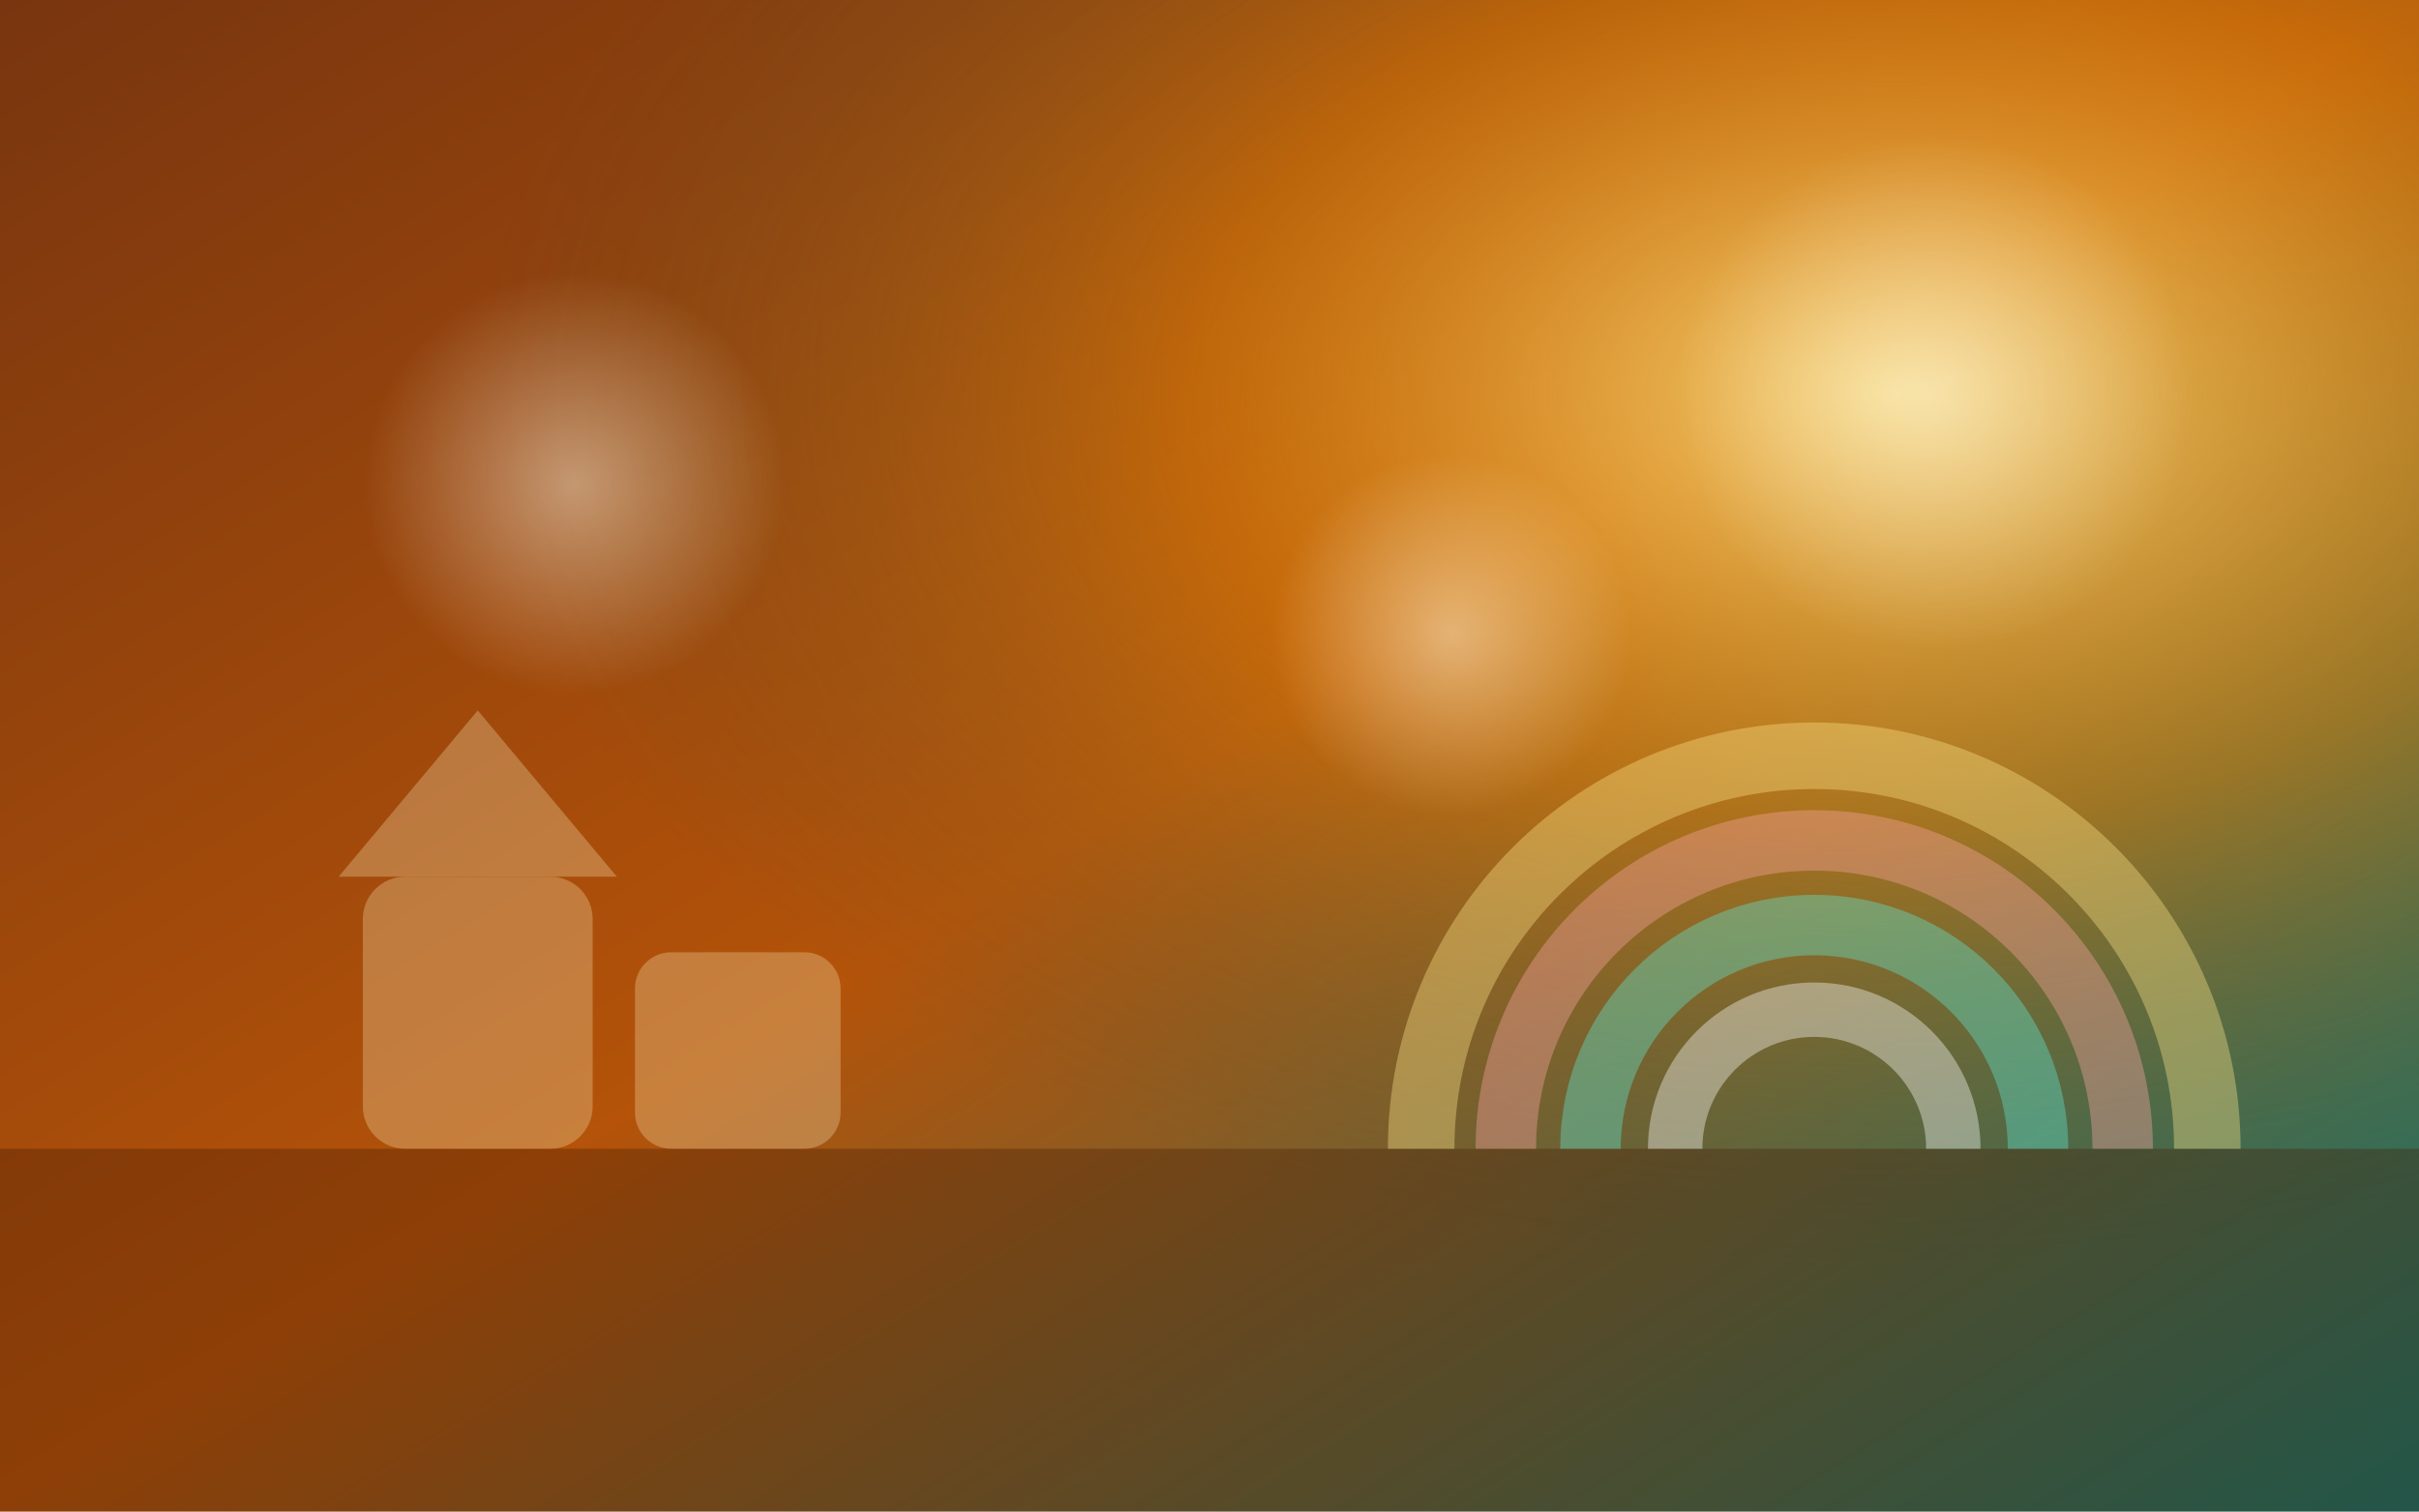
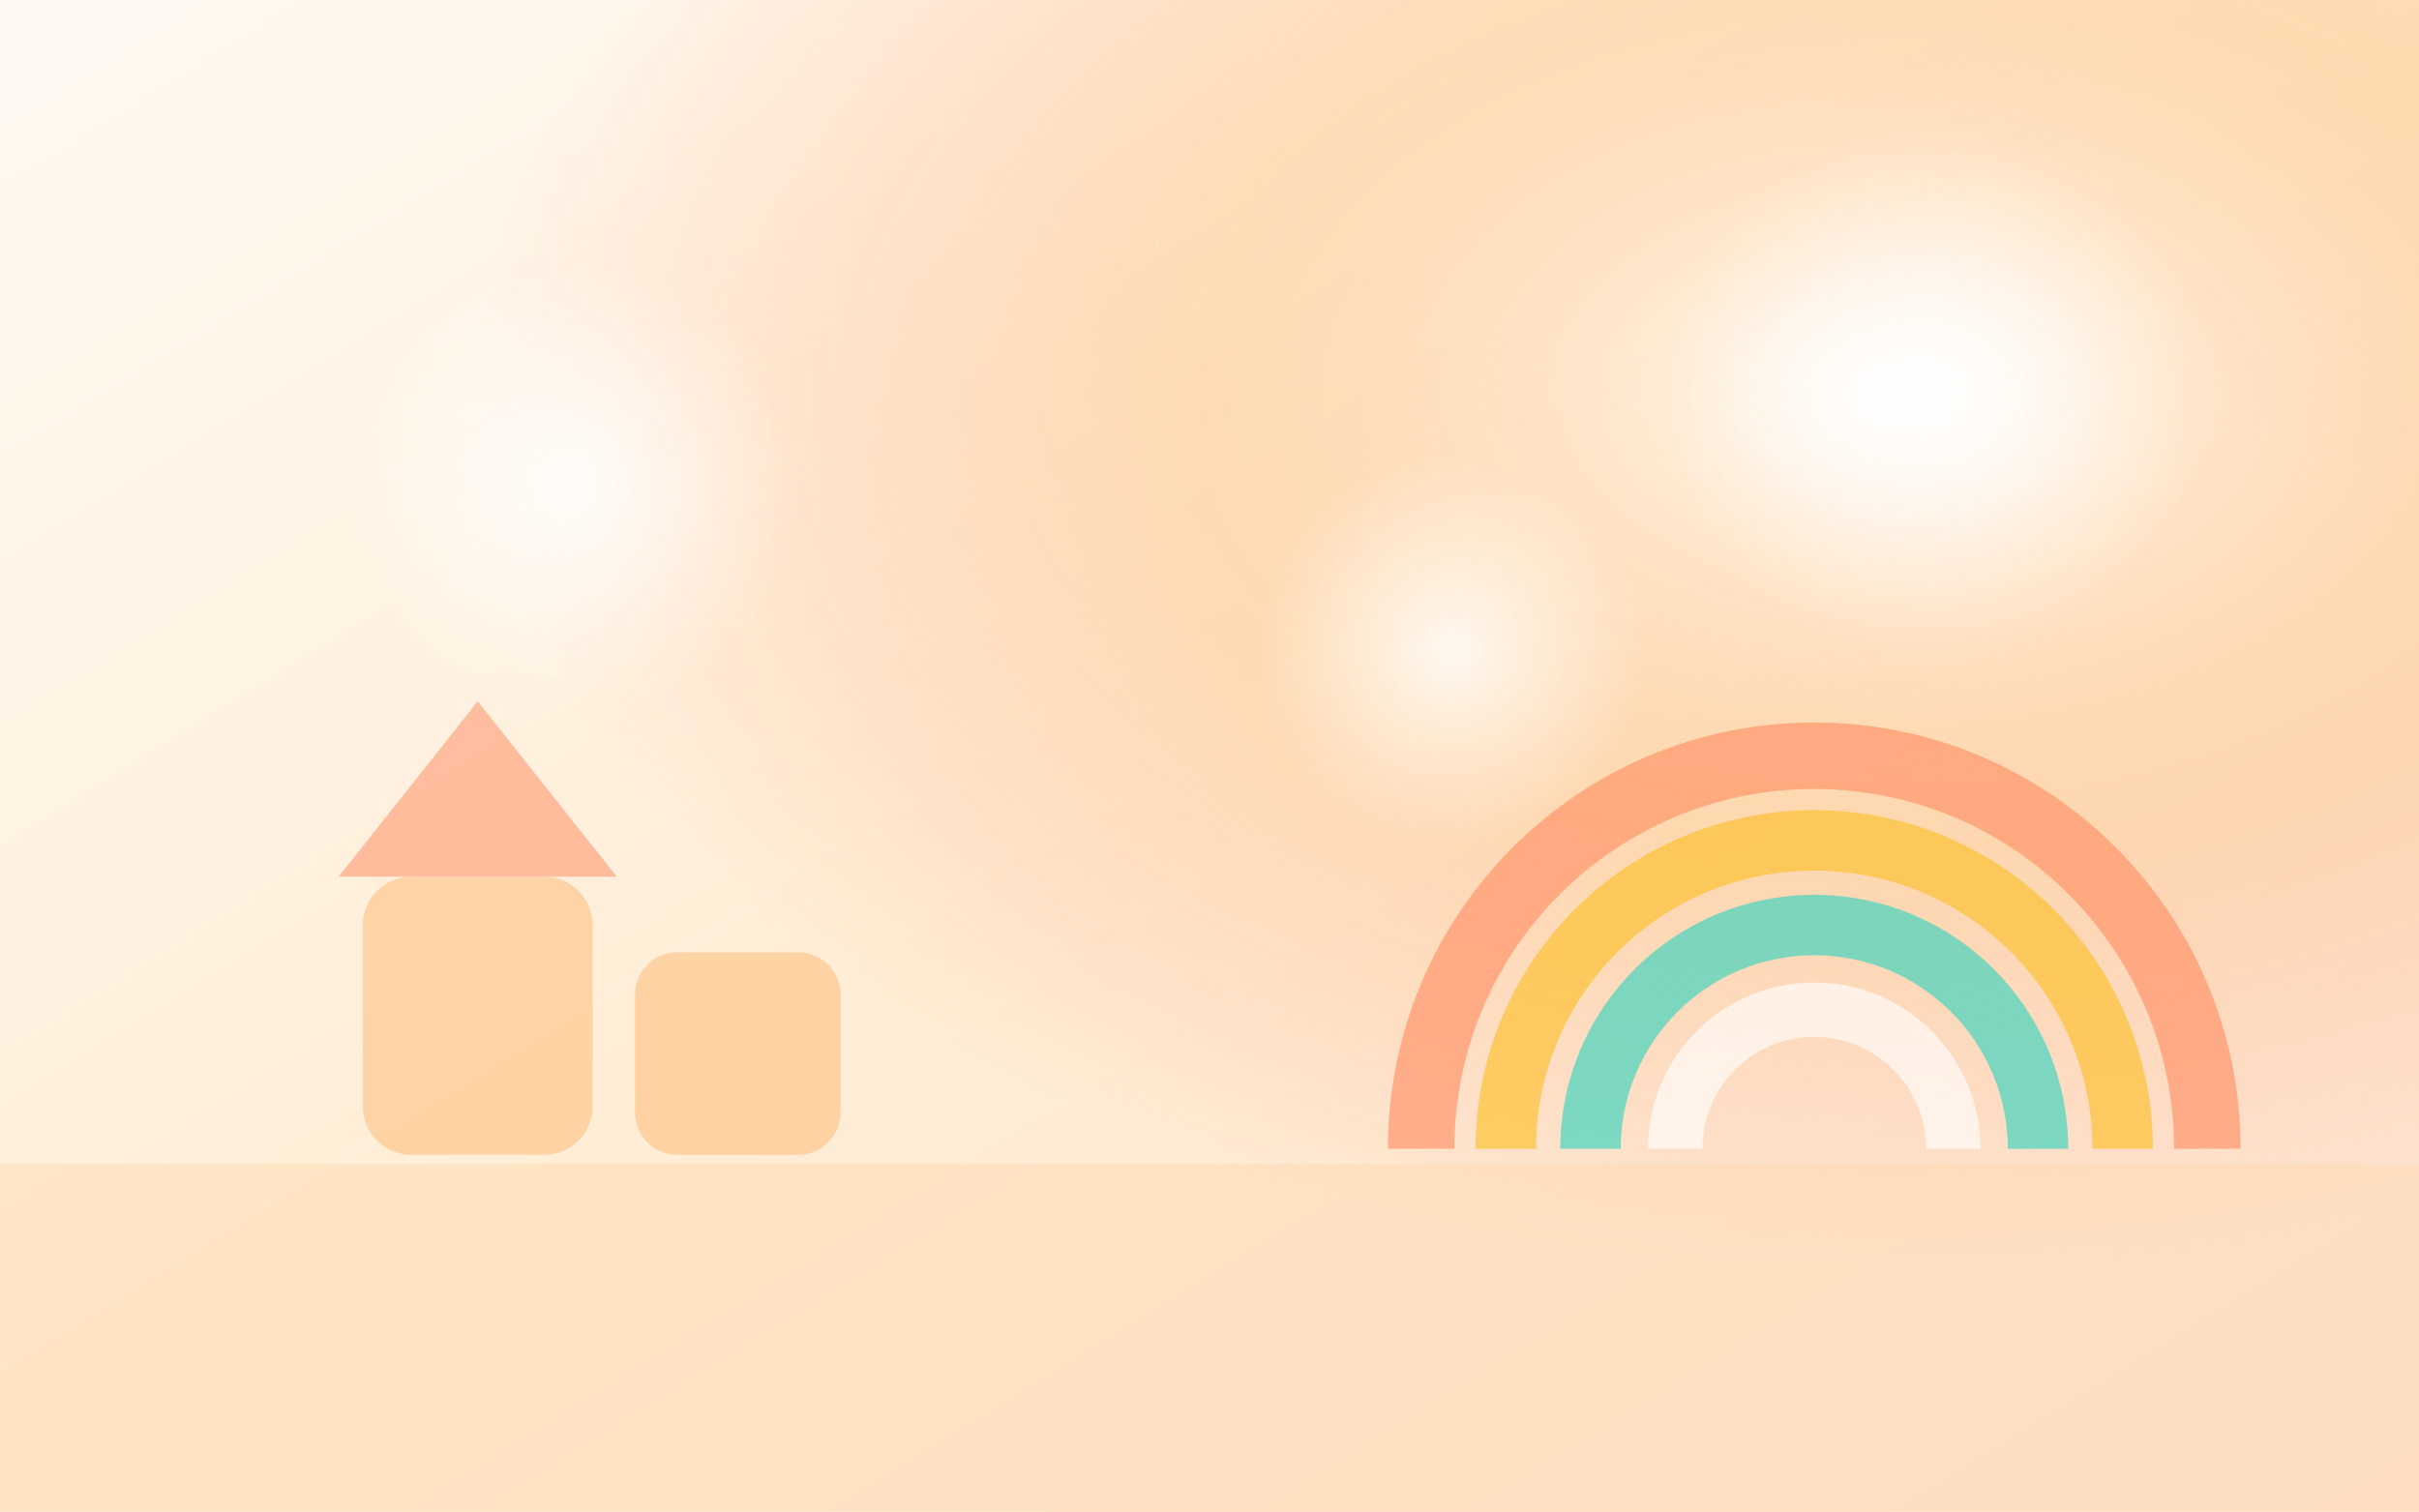
<svg xmlns="http://www.w3.org/2000/svg" viewBox="0 0 800 500" width="800" height="500">
  <defs>
-     <linearGradient id="storeBg" x1="0%" y1="0%" x2="100%" y2="100%">
-       <stop offset="0%" stop-color="#78350f" />
-       <stop offset="50%" stop-color="#b45309" />
-       <stop offset="100%" stop-color="#0f766e" />
+     <linearGradient id="storeWarmBg" x1="0%" y1="0%" x2="100%" y2="100%">
+       <stop offset="0%" stop-color="#fff9f2" />
+       <stop offset="52%" stop-color="#ffedd5" />
+       <stop offset="100%" stop-color="#fde2d2" />
    </linearGradient>
-     <radialGradient id="warmGlow" cx="78%" cy="26%" r="58%">
-       <stop offset="0%" stop-color="#fde68a" stop-opacity="0.88" />
-       <stop offset="50%" stop-color="#f59e0b" stop-opacity="0.32" />
-       <stop offset="100%" stop-color="#115e59" stop-opacity="0" />
+     <radialGradient id="storeGlow" cx="78%" cy="26%" r="58%">
+       <stop offset="0%" stop-color="#ffffff" stop-opacity="0.92" />
+       <stop offset="52%" stop-color="#fdba74" stop-opacity="0.38" />
+       <stop offset="100%" stop-color="#ff8c61" stop-opacity="0" />
    </radialGradient>
-     <radialGradient id="bokeh2" cx="50%" cy="50%" r="50%">
-       <stop offset="0%" stop-color="#fffbeb" stop-opacity="0.45" />
-       <stop offset="100%" stop-color="#fffbeb" stop-opacity="0" />
+     <radialGradient id="storeBokeh" cx="50%" cy="50%" r="50%">
+       <stop offset="0%" stop-color="#ffffff" stop-opacity="0.8" />
+       <stop offset="100%" stop-color="#ffffff" stop-opacity="0" />
    </radialGradient>
  </defs>
-   <rect width="800" height="500" fill="url(#storeBg)" />
-   <rect width="800" height="500" fill="url(#warmGlow)" />
-   <rect x="0" y="380" width="800" height="120" fill="#451a03" opacity="0.35" />
-   <circle cx="640" cy="130" r="85" fill="url(#bokeh2)" />
-   <circle cx="480" cy="210" r="60" fill="url(#bokeh2)" />
-   <circle cx="190" cy="160" r="70" fill="url(#bokeh2)" />
-   <g transform="translate(450, 200)" opacity="0.38">
-     <path d="M 20 180 A 130 130 0 0 1 280 180" fill="none" stroke="#fde68a" stroke-width="22" />
-     <path d="M 48 180 A 102 102 0 0 1 252 180" fill="none" stroke="#fca5a5" stroke-width="20" />
-     <path d="M 76 180 A 74 74 0 0 1 224 180" fill="none" stroke="#5eead4" stroke-width="20" />
-     <path d="M 104 180 A 46 46 0 0 1 196 180" fill="none" stroke="#ffffff" stroke-width="18" />
+   <rect width="800" height="500" fill="url(#storeWarmBg)" />
+   <rect width="800" height="500" fill="url(#storeGlow)" />
+   <rect x="0" y="385" width="800" height="115" fill="#fed7aa" opacity="0.42" />
+   <circle cx="640" cy="130" r="90" fill="url(#storeBokeh)" />
+   <circle cx="480" cy="215" r="65" fill="url(#storeBokeh)" />
+   <circle cx="190" cy="160" r="75" fill="url(#storeBokeh)" />
+   <g transform="translate(450, 195)" opacity="0.62">
+     <path d="M 20 185 A 130 130 0 0 1 280 185" fill="none" stroke="#ff8c61" stroke-width="22" />
+     <path d="M 48 185 A 102 102 0 0 1 252 185" fill="none" stroke="#fbbf24" stroke-width="20" />
+     <path d="M 76 185 A 74 74 0 0 1 224 185" fill="none" stroke="#2dd4bf" stroke-width="20" />
+     <path d="M 104 185 A 46 46 0 0 1 196 185" fill="none" stroke="#ffffff" stroke-width="18" />
  </g>
-   <g opacity="0.28" fill="#fef3c7">
-     <rect x="120" y="290" width="76" height="90" rx="14" />
-     <rect x="210" y="315" width="68" height="65" rx="12" />
-     <polygon points="158,235 112,290 204,290" />
+   <g opacity="0.52" fill="#fdba74">
+     <rect x="120" y="290" width="76" height="92" rx="16" />
+     <rect x="210" y="315" width="68" height="67" rx="14" />
+     <polygon points="158,232 112,290 204,290" fill="#ff8c61" />
  </g>
</svg>
